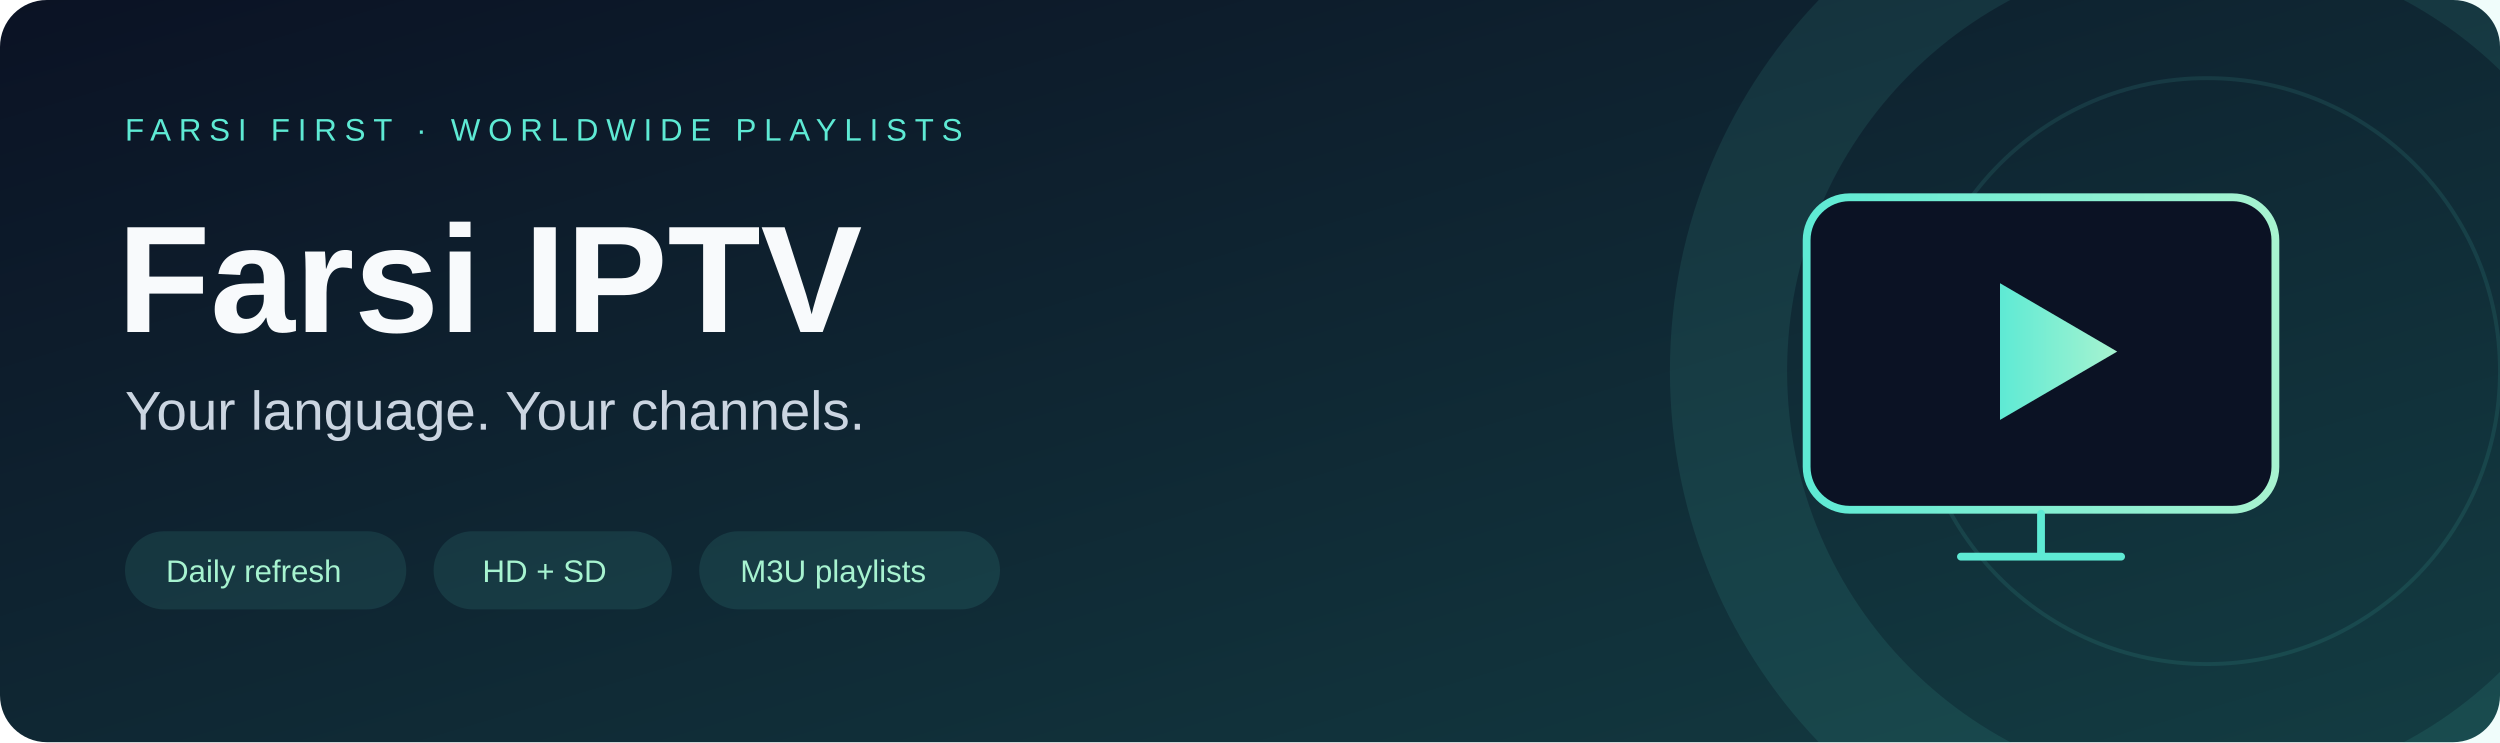
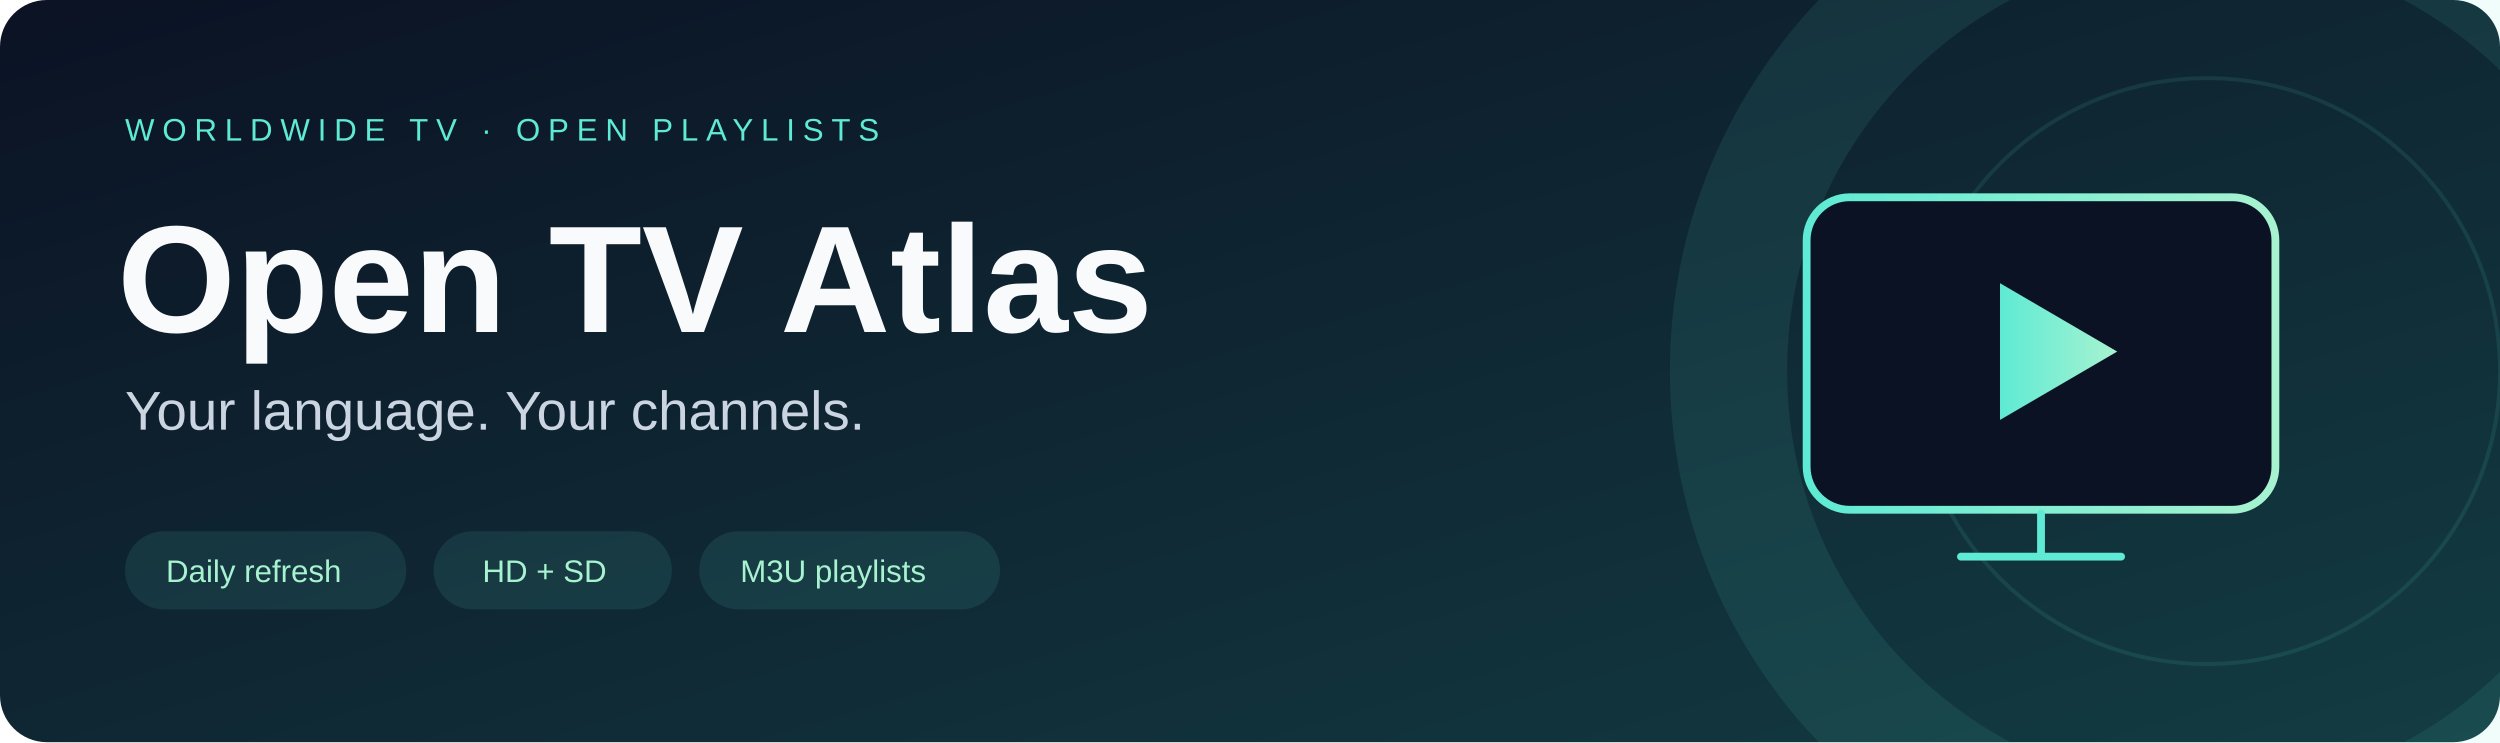
<svg xmlns="http://www.w3.org/2000/svg" width="1280" height="380" viewBox="0 0 1280 380" role="img" aria-labelledby="title desc">
  <defs>
    <linearGradient id="bg" x2="1" y2="1">
      <stop stop-color="#0b1224" />
      <stop offset="1" stop-color="#133c42" />
    </linearGradient>
    <linearGradient id="accent">
      <stop stop-color="#5eead4" />
      <stop offset="1" stop-color="#a7f3d0" />
    </linearGradient>
  </defs>
  <rect width="1280" height="380" rx="24" fill="url(#bg)" />
  <circle cx="1130" cy="190" r="245" fill="none" stroke="#5eead4" stroke-opacity=".09" stroke-width="60" />
  <circle cx="1130" cy="190" r="150" fill="none" stroke="#5eead4" stroke-opacity=".1" stroke-width="2" />
  <g font-family="Arial, Helvetica, sans-serif">
-     <text x="64" y="72" fill="#5eead4" font-size="16" letter-spacing="4">FARSI FIRST · WORLDWIDE PLAYLISTS</text>
-     <text x="60" y="170" fill="#f8fafc" font-size="78" font-weight="700">Farsi IPTV</text>
+     <text x="64" y="72" fill="#5eead4" font-size="16" letter-spacing="4">WORLDWIDE TV · OPEN PLAYLISTS</text>
+     <text x="60" y="170" fill="#f8fafc" font-size="78" font-weight="700">Open TV Atlas</text>
    <text x="64" y="220" fill="#cbd5e1" font-size="28">Your language. Your channels.</text>
    <g font-size="16" fill="#a7f3d0">
      <rect x="64" y="272" width="144" height="40" rx="20" fill="#5eead4" fill-opacity=".1" />
      <text x="85" y="298">Daily refresh</text>
      <rect x="222" y="272" width="122" height="40" rx="20" fill="#5eead4" fill-opacity=".1" />
      <text x="247" y="298">HD + SD</text>
      <rect x="358" y="272" width="154" height="40" rx="20" fill="#5eead4" fill-opacity=".1" />
      <text x="379" y="298">M3U playlists</text>
    </g>
  </g>
  <rect x="925" y="101" width="240" height="160" rx="22" fill="#0b1224" stroke="url(#accent)" stroke-width="4" />
  <path d="m1024 145 60 35-60 35z" fill="url(#accent)" />
  <path d="M1004 285h82m-41-22v22" stroke="#5eead4" stroke-width="4" stroke-linecap="round" />
</svg>
